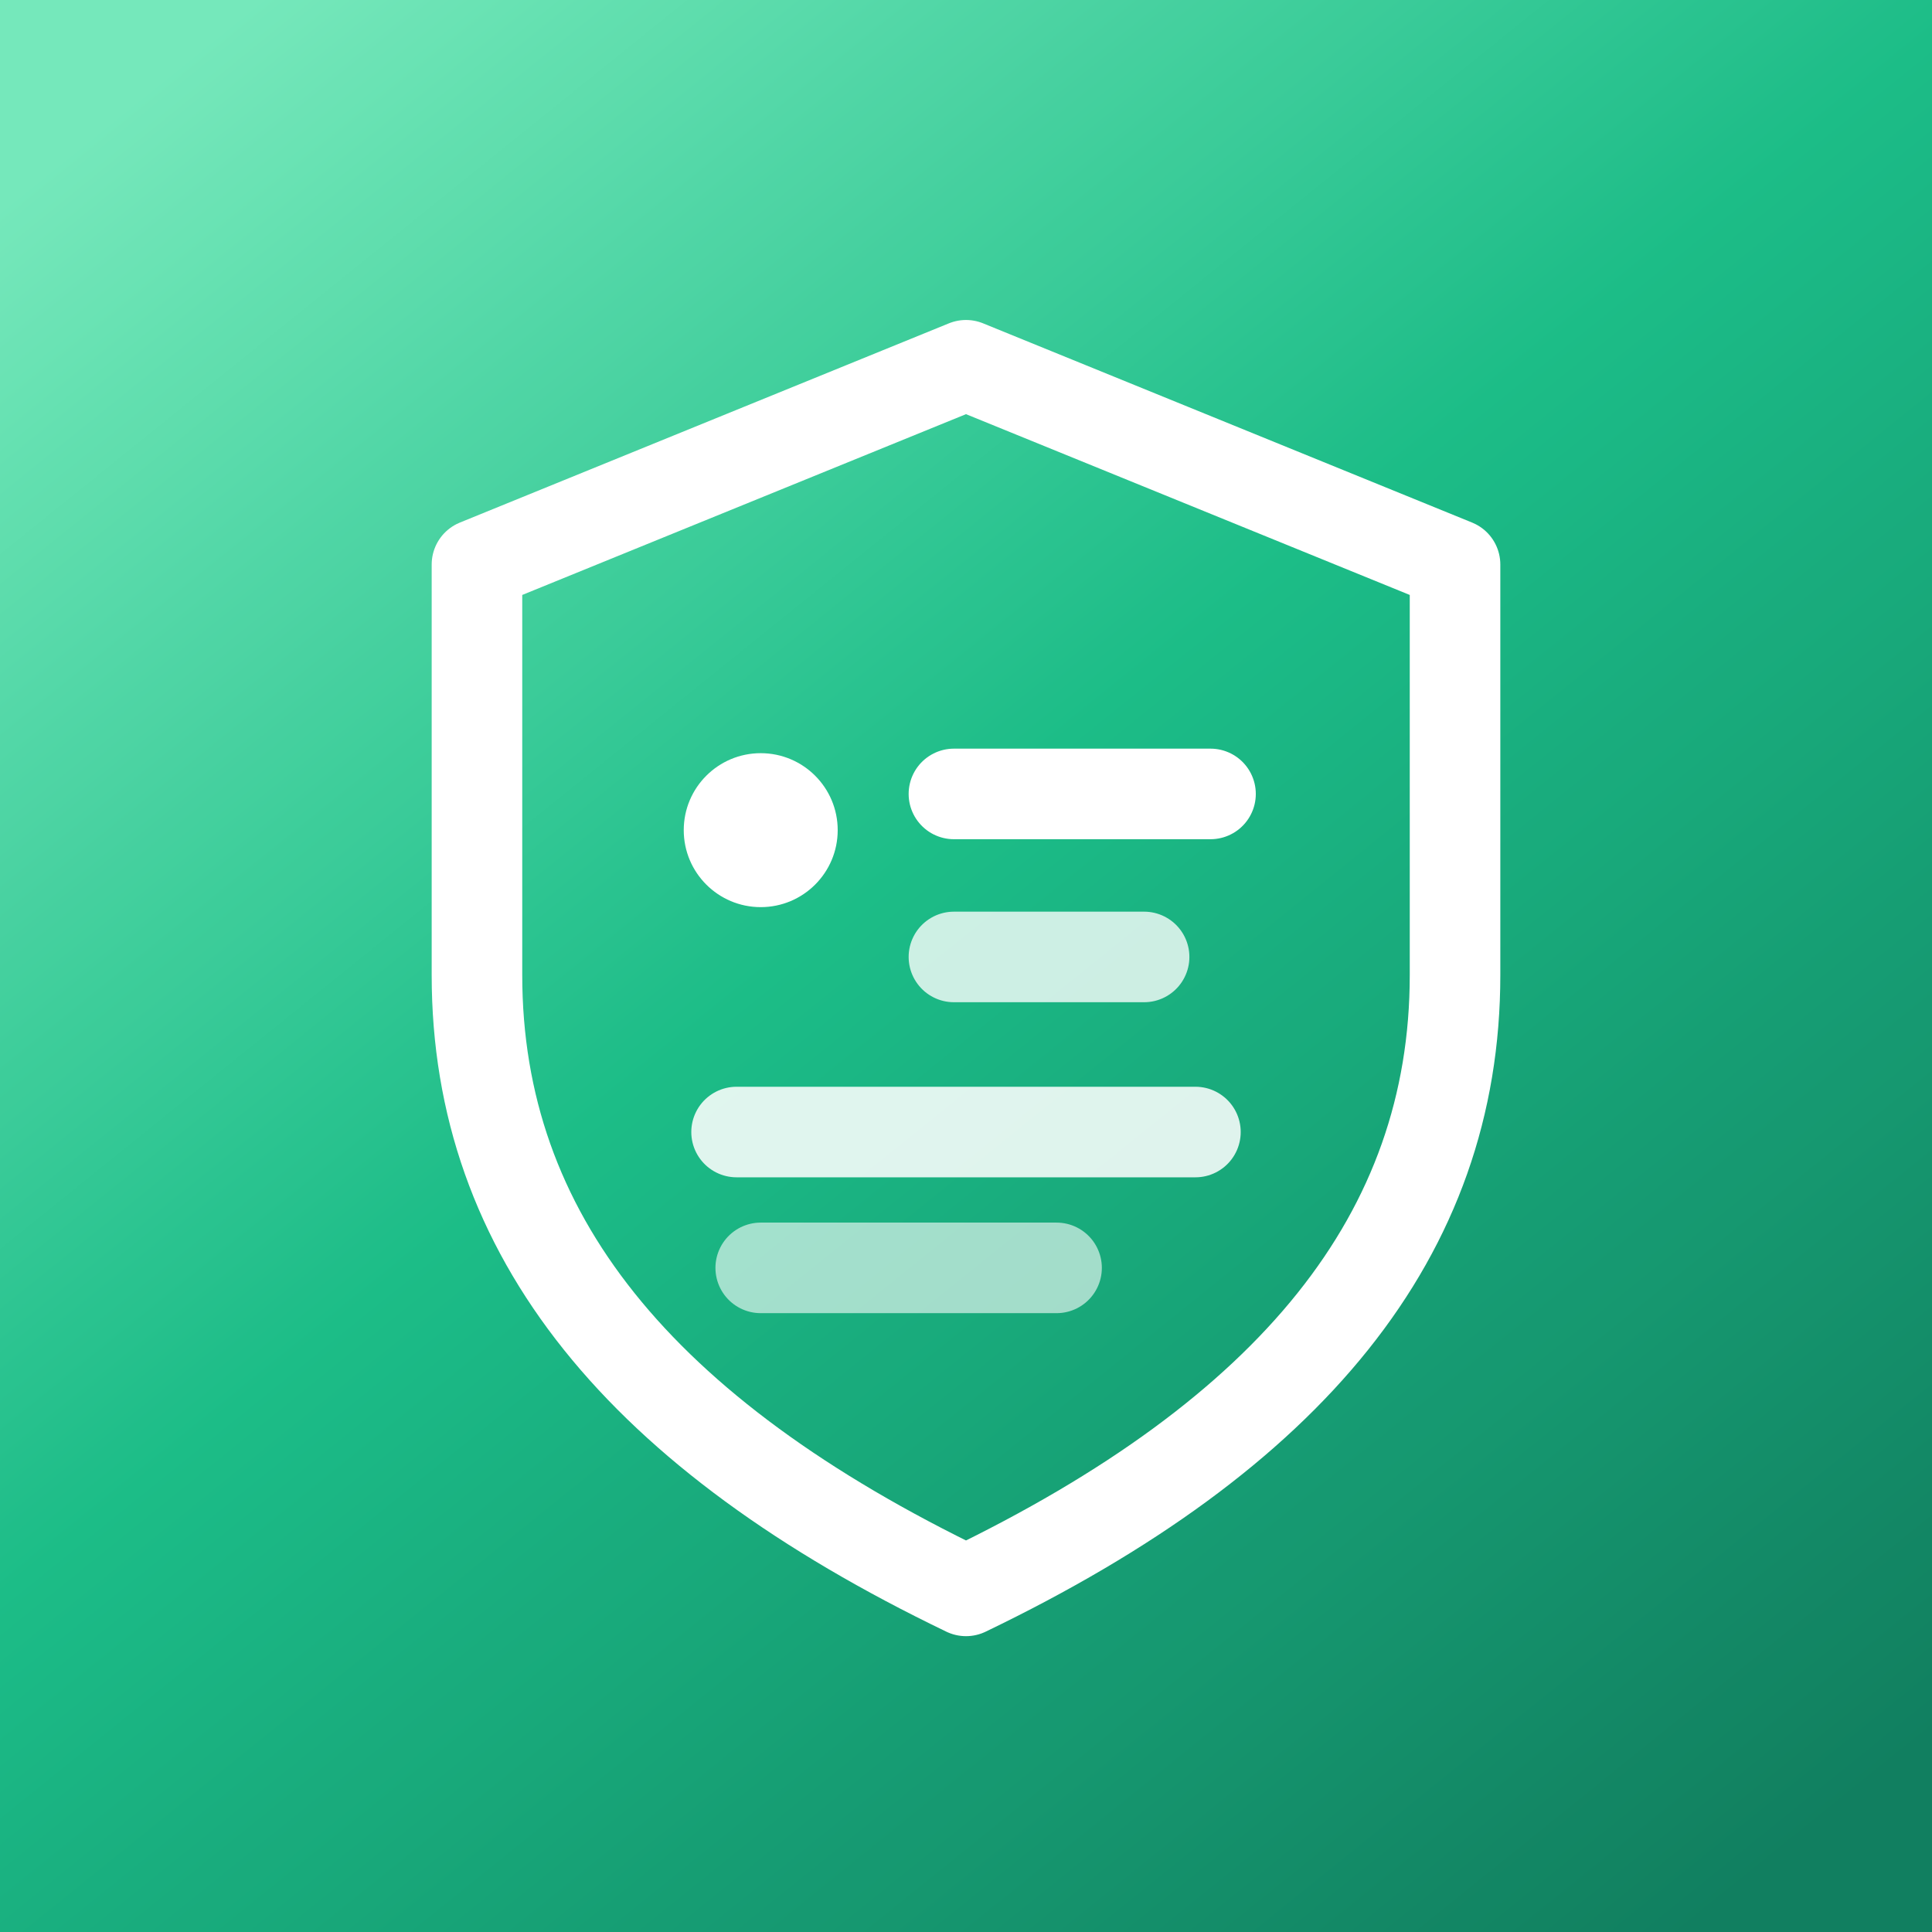
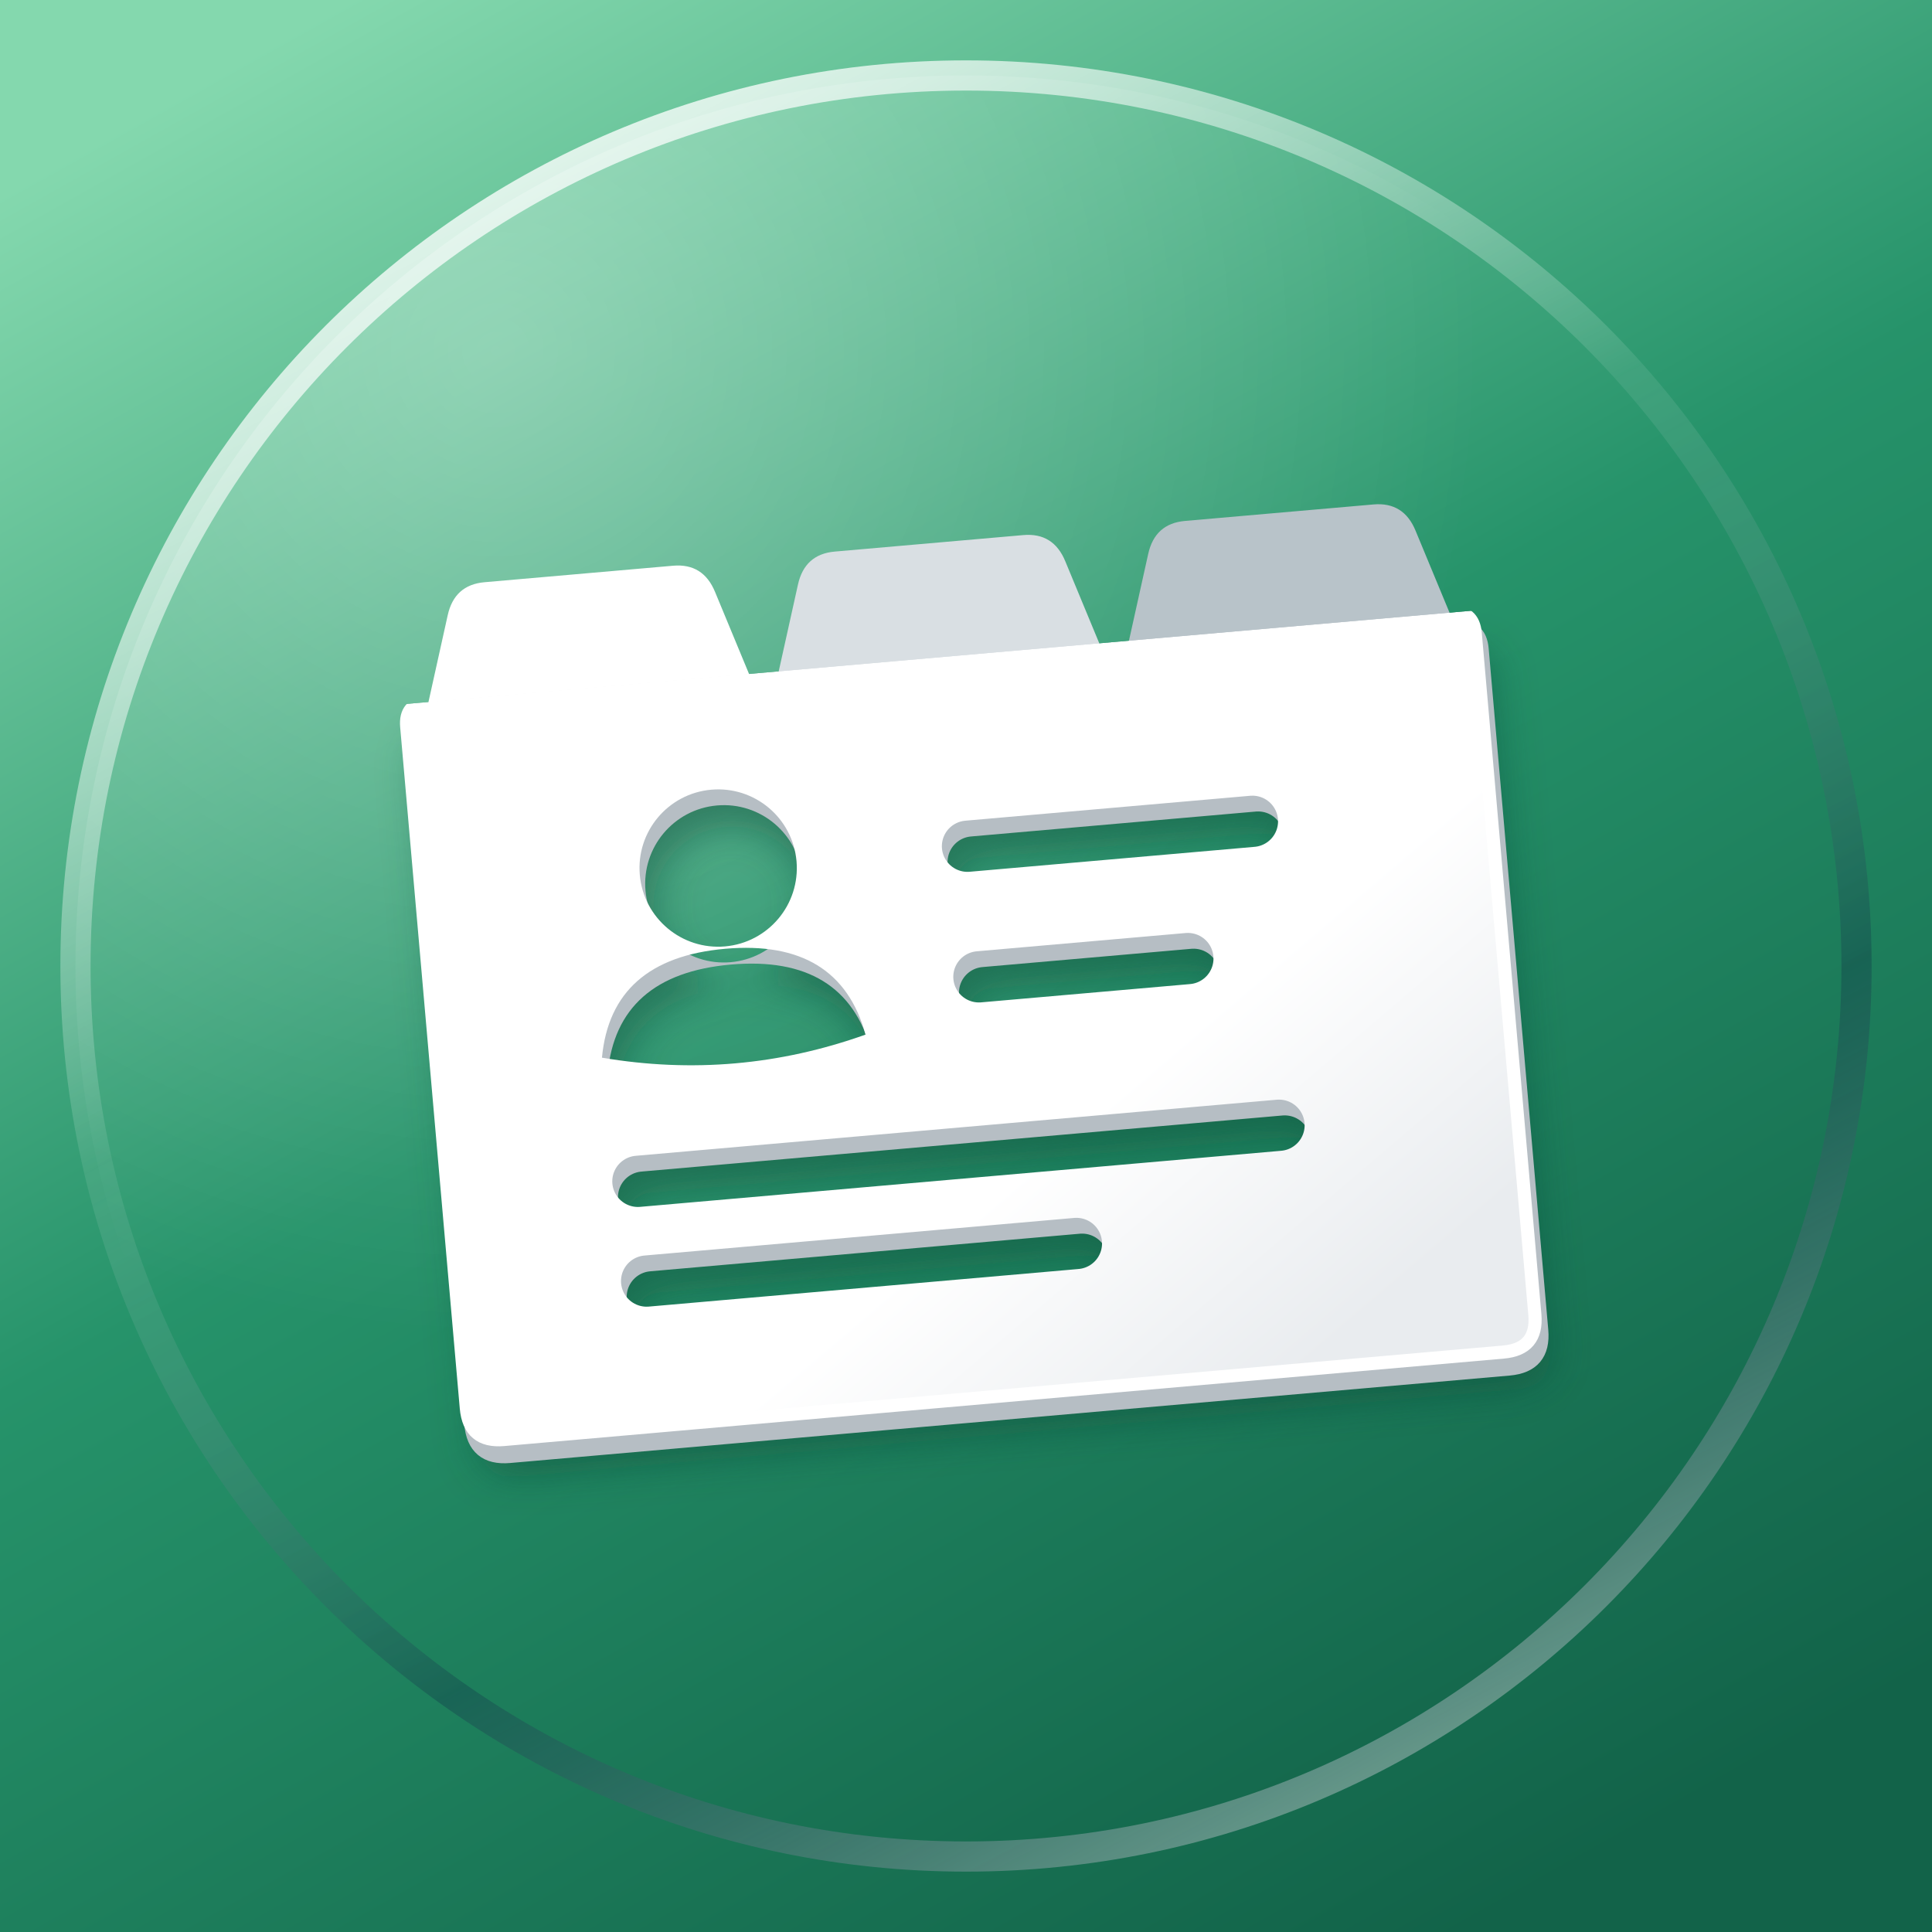
- <svg xmlns="http://www.w3.org/2000/svg" width="64" height="64" viewBox="0 0 64 64" fill="none" role="img" aria-labelledby="cloakresume-legacy-logo-title" data-logo-spec="cloakyard-app-icon-v1" data-glyph-keyline="42">
+ <svg xmlns="http://www.w3.org/2000/svg" xmlns:xlink="http://www.w3.org/1999/xlink" width="64" height="64" viewBox="0 0 64 64" role="img" aria-labelledby="title description" data-logo-spec="cloakyard-app-icon-v2" data-maskable-safe-zone="circle(32 32 25.6)">
  <defs>
-     <linearGradient id="cloakresume-legacy-fill" x1="6" y1="2" x2="56" y2="64" gradientUnits="userSpaceOnUse">
-       <stop stop-color="#6EE7B7" />
-       <stop offset="0.45" stop-color="#10B981" />
-       <stop offset="1" stop-color="#047857" />
+     <linearGradient id="enamel" x1=".19" y1="0" x2=".75" y2="1">
+       <stop offset="0" stop-color="#84d8ae" />
+       <stop offset=".47" stop-color="#26936a" />
+       <stop offset="1" stop-color="#126349" />
    </linearGradient>
-     <radialGradient id="cloakresume-legacy-light" cx="0" cy="0" r="1" gradientTransform="translate(18 10) rotate(48) scale(39)">
-       <stop stop-color="white" stop-opacity="0.42" />
-       <stop offset="0.58" stop-color="white" stop-opacity="0" />
+     <linearGradient id="rim" x1=".24" y1="0" x2=".76" y2="1">
+       <stop stop-color="#fff" stop-opacity=".88" />
+       <stop offset=".39" stop-color="#fff" stop-opacity=".08" />
+       <stop offset=".7" stop-color="#0a1540" stop-opacity=".24" />
+       <stop offset="1" stop-color="#fff" stop-opacity=".46" />
+     </linearGradient>
+     <radialGradient id="bloom" cx=".24" cy=".16" r=".8">
+       <stop stop-color="#fff" stop-opacity=".27" />
+       <stop offset=".68" stop-color="#fff" stop-opacity="0" />
    </radialGradient>
+     <linearGradient id="paper" gradientUnits="userSpaceOnUse" x1="19.4" y1="14.7" x2="44.6" y2="50.1">
+       <stop stop-color="#fff" />
+       <stop offset=".68" stop-color="#fff" />
+       <stop offset="1" stop-color="#e9ecef" />
+     </linearGradient>
+     <mask id="profile-cut" maskUnits="userSpaceOnUse" x="0" y="0" width="64" height="64">
+       <rect width="64" height="64" fill="white" />
+       <circle cx="22" cy="27" r="3.3" />
+       <path d="M16.45 34.5q.75-4.1 5.55-4.1t5.55 4.1q-5.55 1.45-11.1 0Z" />
+       <path d="M32.5 27h12m-12 5.5h8.8m-23.8 7.3h27m-27 4.2h18.1" fill="none" stroke="black" stroke-width="2.15" stroke-linecap="round" />
+     </mask>
+     <path id="index-tab" d="M0 5.5v-.7l1.12-3.55Q1.51 0 2.78 0h7.94q1.27 0 1.66 1.25L13.5 4.8v.7Z" />
+     <path id="card-body" mask="url(#profile-cut)" d="M9.5 19.95Q9.5 19 10.45 19h43.1q.95 0 .95 .95v28.7q0 1.45-1.45 1.45h-42.1q-1.45 0-1.45-1.45Z" />
+     <clipPath id="below-tabs">
+       <rect x="0" y="19" width="64" height="45" />
+     </clipPath>
+     <filter id="contact" x="-15%" y="-15%" width="135%" height="140%">
+       <feGaussianBlur stdDeviation=".85" />
+     </filter>
  </defs>
-   <rect width="64" height="64" fill="url(#cloakresume-legacy-fill)" />
-   <rect width="64" height="64" fill="url(#cloakresume-legacy-light)" />
-   <g stroke="white" stroke-width="3" stroke-linecap="round" stroke-linejoin="round">
-     <path d="M32 12.1 48.2 18.7v13.6c0 8.6-5.4 15.2-16.2 20.4-10.8-5.2-16.2-11.8-16.2-20.4V18.7L32 12.1Z" />
-     <circle cx="25.2" cy="27.5" r="2.55" fill="white" stroke="none" />
-     <path d="M31.6 26.3h8.5" />
-     <path d="M31.6 31.7h6.3" opacity="0.78" />
-     <path d="M24.4 37.5h15.2" opacity="0.86" />
-     <path d="M25.2 42h9.8" opacity="0.6" />
+   <g id="disc">
+     <rect width="64" height="64" fill="url(#enamel)" />
+     <circle id="disc-base" cx="32" cy="32" r="30" fill="url(#enamel)" />
+     <circle id="disc-rim" cx="32" cy="32" r="29.5" fill="url(#bloom)" stroke="url(#rim)" stroke-width="1" />
+   </g>
+   <g id="artwork" transform="translate(32 32) scale(.94) translate(-32 -32)">
+     <g id="ground" transform="translate(5.12 5.12) scale(.84)">
+       <g transform="rotate(-5 32 32)">
+         <use x="40" y="14.2" fill="#b8c3c9" xlink:href="#index-tab" />
+       </g>
+     </g>
+     <g id="divider" transform="translate(5.12 5.12) scale(.84)">
+       <g transform="rotate(-5 32 32)">
+         <use x="25.25" y="14.2" fill="#d9dfe3" xlink:href="#index-tab" />
+       </g>
+     </g>
+     <g id="face" transform="translate(5.12 5.12) scale(.84)">
+       <g transform="rotate(-5 32 32)">
+         <use x="10.5" y="14.2" fill="#fff" xlink:href="#index-tab" />
+         <g clip-path="url(#below-tabs)">
+           <use transform="translate(.45 1.6)" fill="#104b37" opacity=".48" filter="url(#contact)" xlink:href="#card-body" />
+           <use transform="translate(.18 .68)" fill="#b6bec4" stroke="#b6bec4" stroke-width=".65" xlink:href="#card-body" />
+           <use fill="url(#paper)" stroke="#fff" stroke-width=".55" stroke-linejoin="round" xlink:href="#card-body" />
+         </g>
+       </g>
+     </g>
  </g>
</svg>
